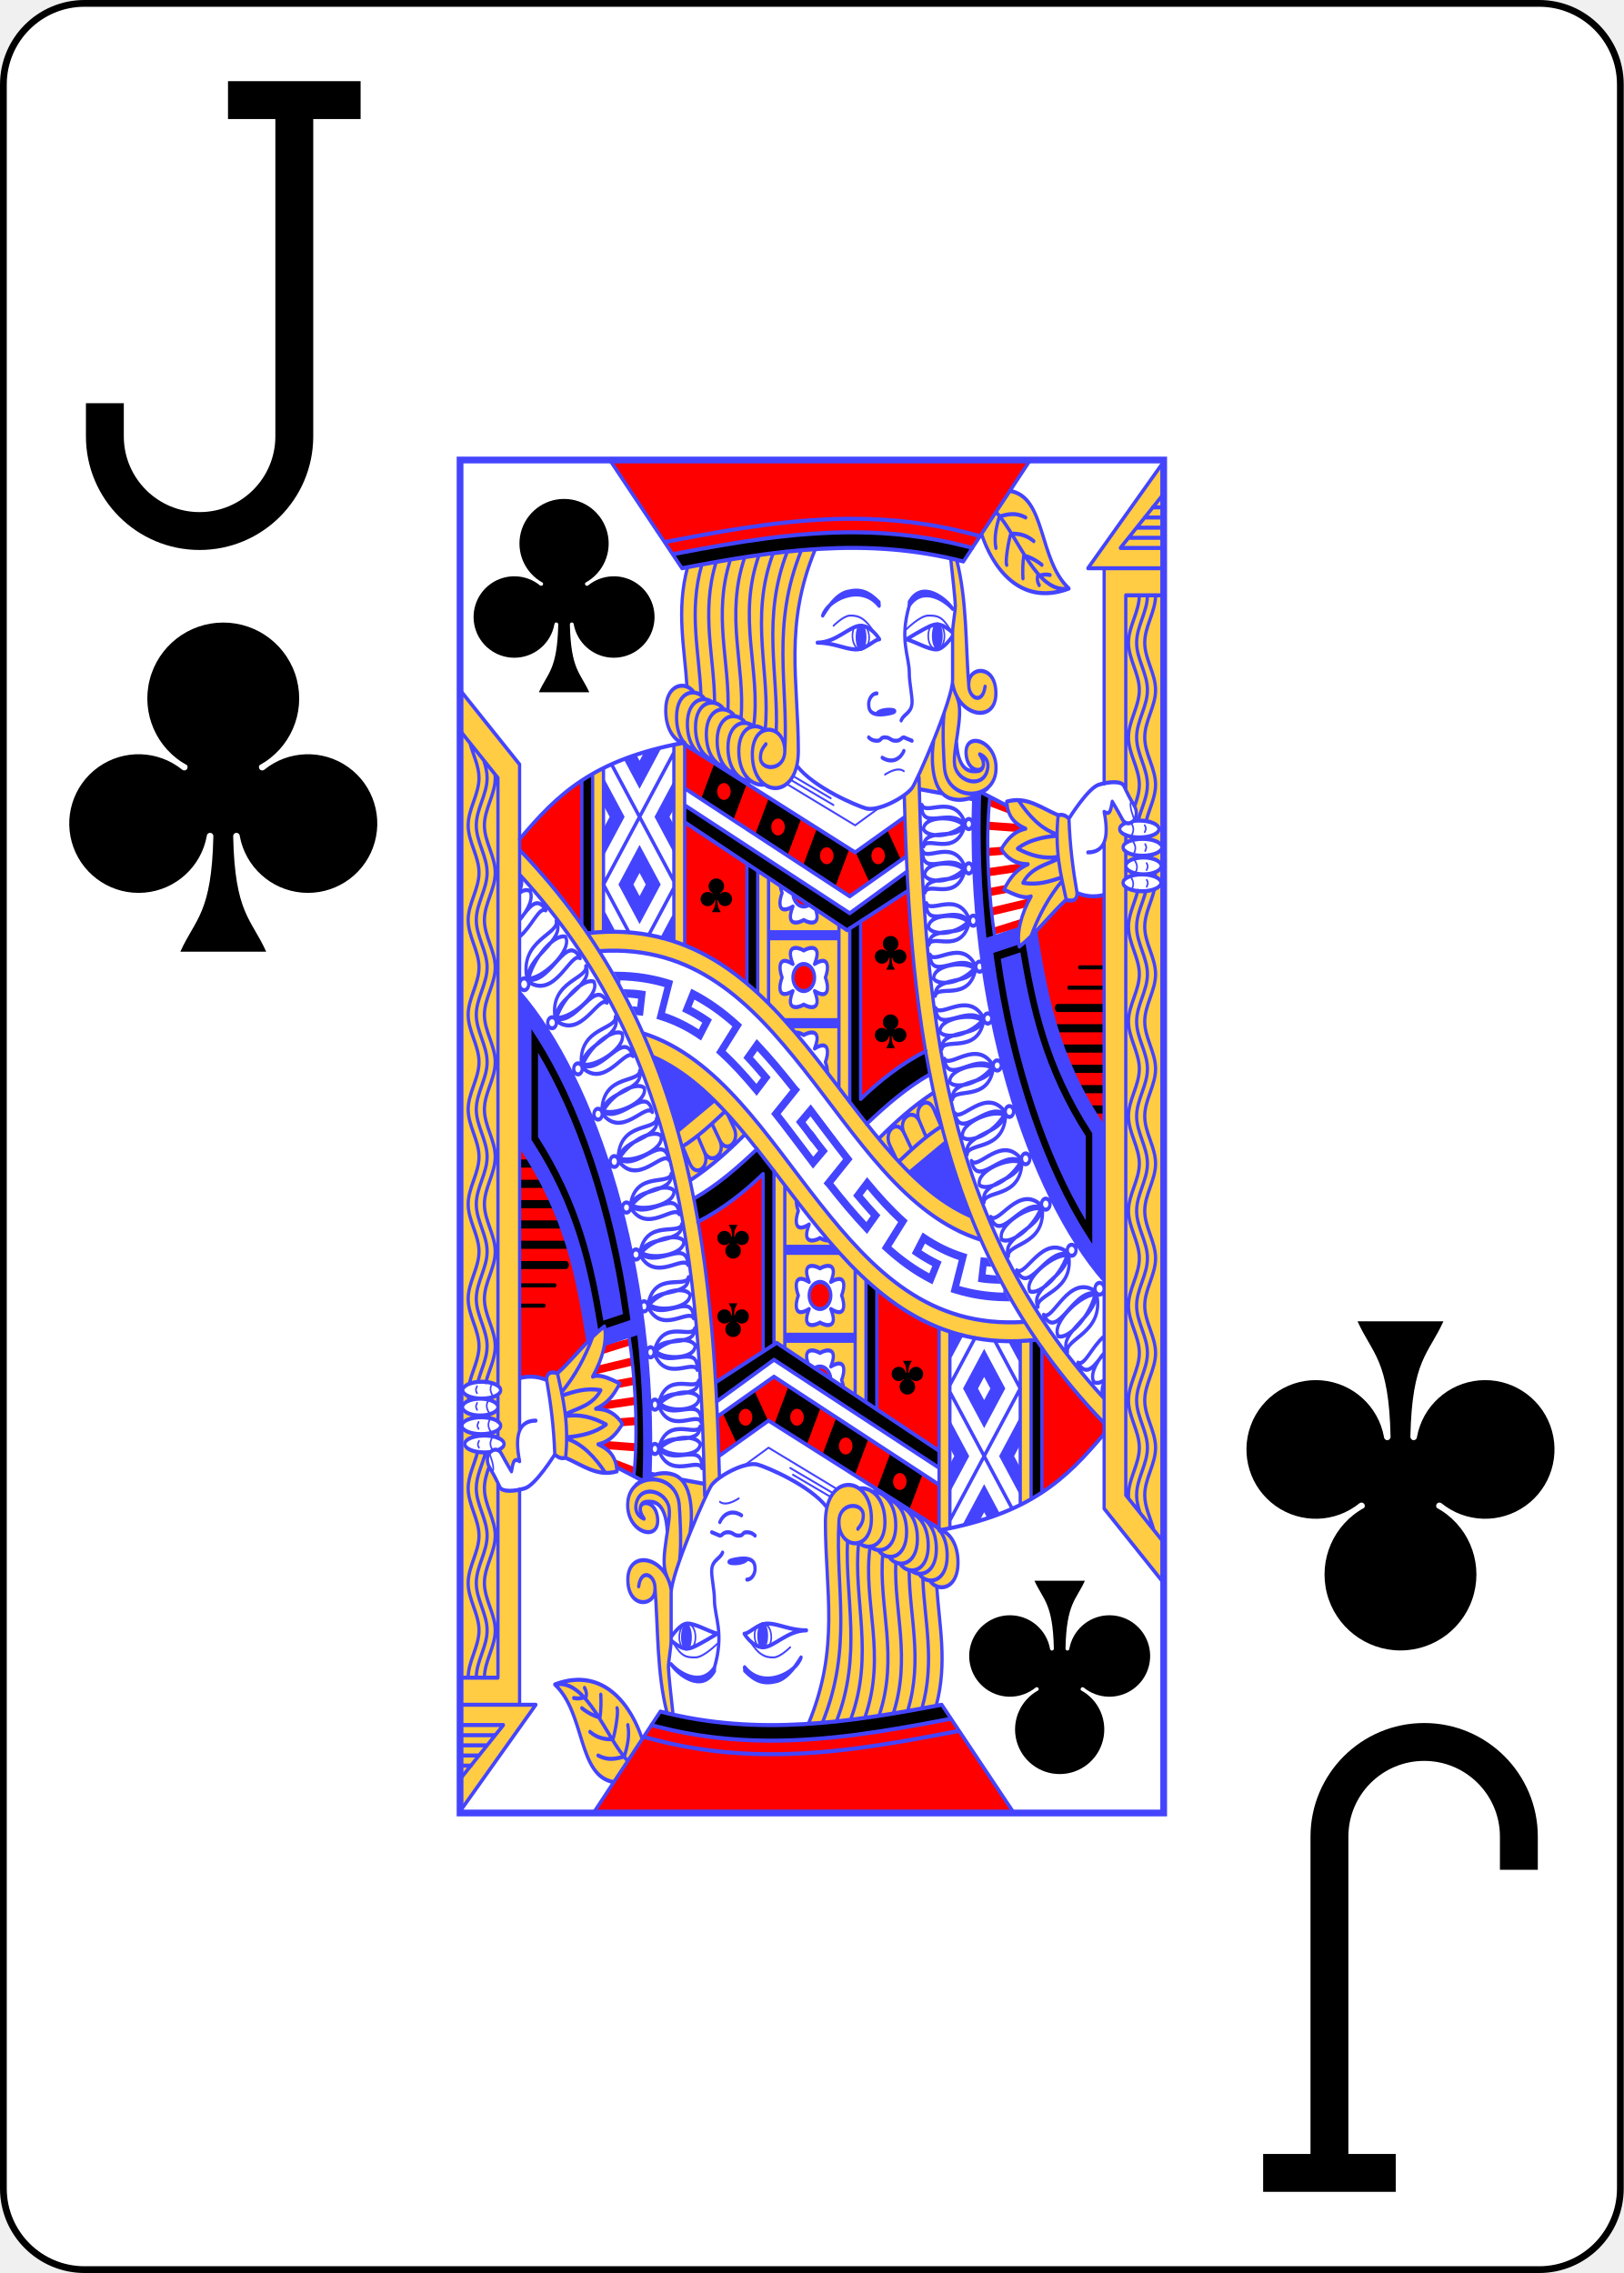
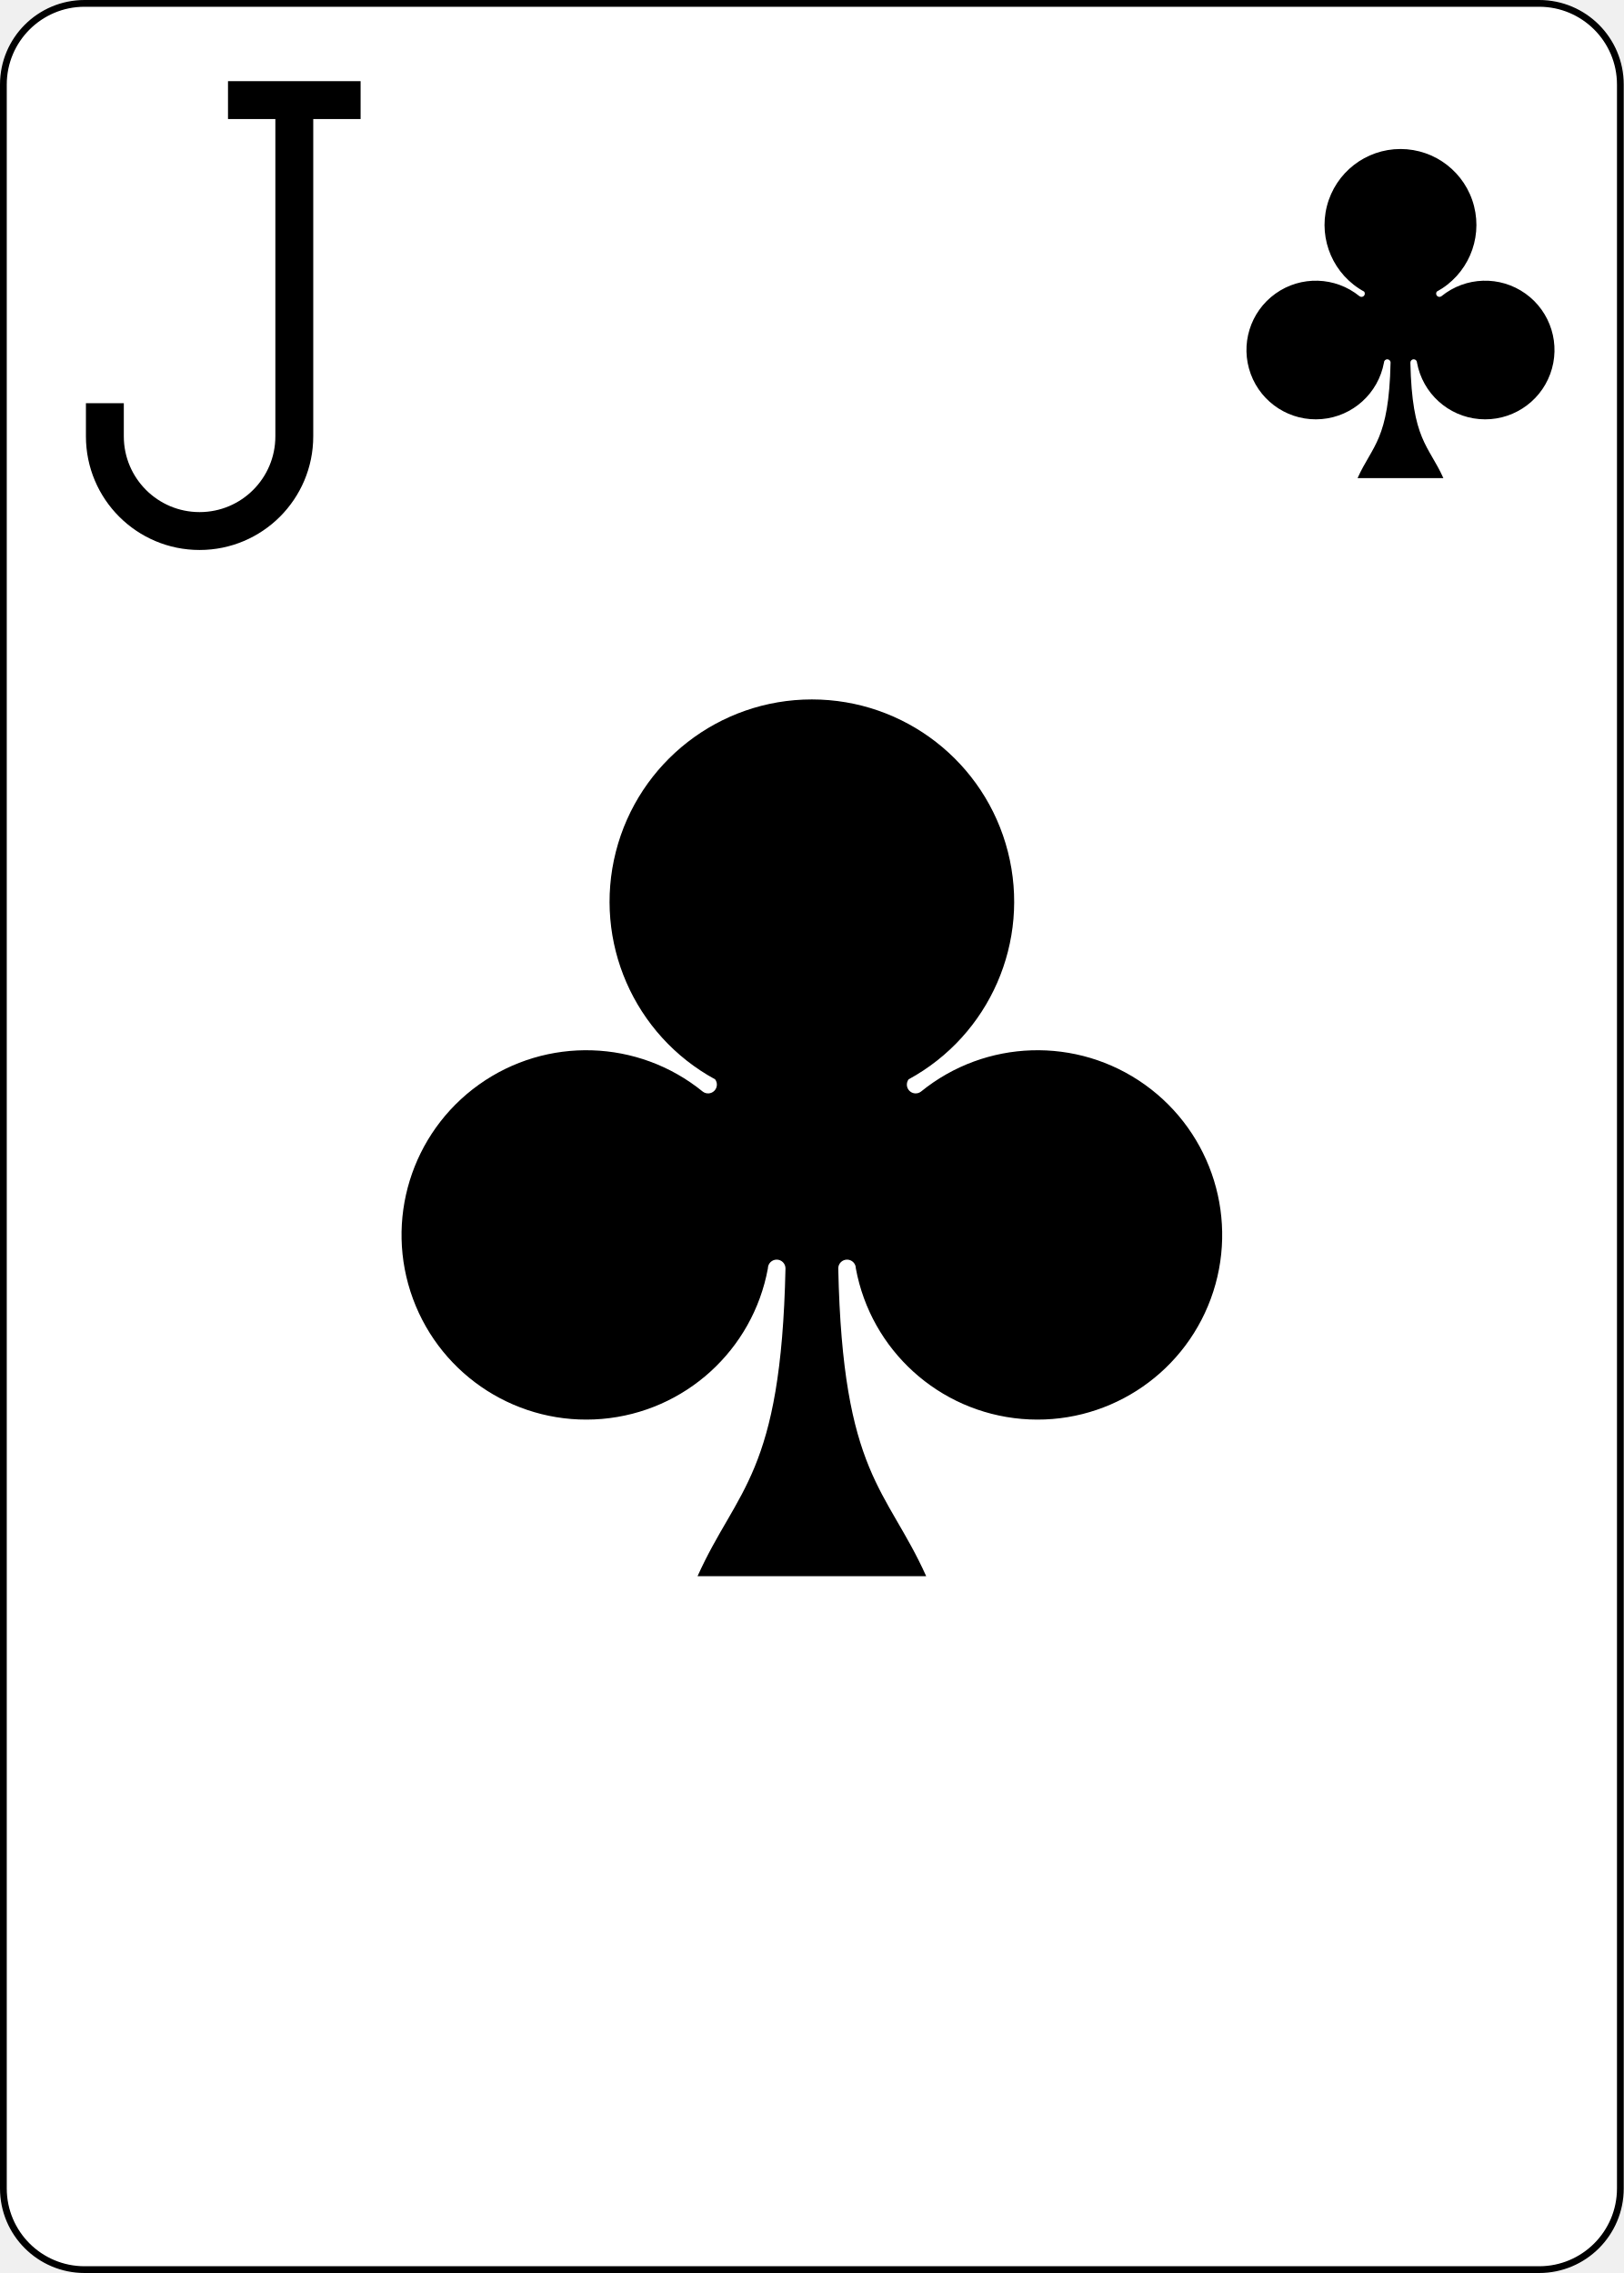
<svg xmlns="http://www.w3.org/2000/svg" xmlns:xlink="http://www.w3.org/1999/xlink" class="card" face="JC" height="3.5in" preserveAspectRatio="none" viewBox="-120 -168 240 336" width="2.5in">
  <defs>
    <symbol id="VCJ" viewBox="-500 -500 1000 1000" preserveAspectRatio="xMinYMid">
      <path d="M50 -460L250 -460M150 -460L150 250A100 100 0 0 1 -250 250L-250 220" stroke="black" stroke-width="80" stroke-linecap="square" stroke-miterlimit="1.5" fill="none" />
    </symbol>
    <symbol id="SCJ" viewBox="-600 -600 1200 1200" preserveAspectRatio="xMinYMid">
      <path d="M30 150C35 385 85 400 130 500L-130 500C-85 400 -35 385 -30 150A10 10 0 0 0 -50 150A210 210 0 1 1 -124 -51A10 10 0 0 0 -110 -65A230 230 0 1 1 110 -65A10 10 0 0 0 124 -51A210 210 0 1 1 50 150A10 10 0 0 0 30 150Z" fill="black" />
    </symbol>
-     <symbol id="CJ6" preserveAspectRatio="none" viewBox="0 0 1300 2000">
-       <g transform="scale(-1,1)translate(-1300,0)">
-         <path stroke="#44F" stroke-linecap="round" stroke-linejoin="round" stroke-width="3" fill="none" d="M524.942,513.716 570,540 696.329,478.873M61.132,535.04C54.179,543.563 55,548.227 59.572,555.454M57.437,562.749c-6.953,8.523 -6.132,13.187 -1.559,20.414M54.358,590.664c-6.953,8.523 -6.132,13.187 -1.559,20.414M61.337,615.5c-6.953,8.523 -6.132,13.187 -1.559,20.414M35,540c-3.989,5.328 -1.136,7.235 0,10M34.179,567.915c-3.989,5.328 -1.136,7.235 0,10M31.511,596.034c-3.989,5.328 -1.136,7.235 0,10M31.305,620.665c-3.989,5.328 -1.136,7.235 0,10M60,505c5,5 -5,25 -5,25M395,250c15,-20 25,-20 40,-20 15,0 40,20 40,20M535,255c15,-20 27.855,-25.694 45,-25 12.009,0.486 30,15 30,15M430.149,245.272C433.131,248.928 435,254.173 435,260c0,11.046 -6.716,20 -15,20 -8.284,0 -15,-8.954 -15,-20 0,-6.19 2.109,-11.724 5.422,-15.392M573.022,250.068C574.281,252.994 575,256.385 575,260c0,11.046 -6.716,20 -15,20 -8.284,0 -15.871,-6.052 -15.871,-17.097 0,-6.372 2.235,-12.048 5.717,-15.711M610,510l78.911,-37.135M615,500l69.819,-32.856M480,460c10.058,-6.049 25,0 35,5" />
-         <use xlink:href="#SCJ" height="75" width="75" transform="translate(504,728)scale(1,0.8)rotate(0)translate(-37,-37)" />
-         <use xlink:href="#SCJ" height="75" width="75" transform="translate(504,844)scale(1,0.8)rotate(0)translate(-37,-37)" />
-         <use xlink:href="#SCJ" height="75" width="75" transform="translate(826,643)scale(1,0.8)rotate(0)translate(-37,-37)" />
-       </g>
-     </symbol>
-     <symbol id="CJ5" preserveAspectRatio="none" viewBox="0 0 1300 2000">
-       <g transform="scale(-1,1)translate(-1300,0)">
-         <path stroke="#44F" stroke-linecap="round" stroke-linejoin="round" stroke-width="6" fill="none" d="M921.558,121.325l-25.06,-3.831C790.986,101.362 682.195,86.319 569.248,86.885 501.48,87.224 432.215,93.183 361.268,107.896l-22.184,4.6M425,415c5,25 5,75 -30,85 -35,10 -70,-15 -70,-15M110,478.448V160M7.4505806e-8,1660 110,1550V565.476M109.952,1423.791C424.079,1162.69 468.218,839.167 479.238,495.464M355.727,1118.101C598.778,1034.369 691.652,666.23 1063.973,699.43M337.798,1152.659C477.381,1117.627 566.804,1000.211 664.916,900.932 763.64,801.032 867.291,716.741 1042.07,725.935M452.012,469.223C442.44,813.792 407.376,1129.21 110,1387.2M1075,473.933v213.595M1055,464.08V698.413M1035,455.46V697.397M905,420.772V711.33M885,417.693V717.28M888.351,418.243C1053.687,443.043 1120.384,493.996 1190.053,560.563M411.109,985.253c28.188,14.13 52.952,32.587 77.586,51.208M425.075,935.134c39.019,20.444 70.871,43.709 100.957,67.668M431.664,907.977c43.893,20.069 81.163,46.299 117.275,73.608M439.2,873.673c45.425,18.698 84.554,43.2 120.342,70.782M475.757,586.08 580,645 885.052,485.211M473.693,607.988 580,670 885.077,510.198M472.061,636.489 585,695 884.973,535.337M560,682.157V944.565M580,692.027V949.354M600,686.947V927.439M730,617.816V803.492M750,607.245v180.717M770,596.88v176.713M478.285,527.592 570,580 889.196,418.274M685,765a20,20 0 0 0 -20,-20 20,20 0 0 0 -20,20 20,20 0 0 0 20,20 20,20 0 0 0 20,-20v0M645,745c-15,-30 10,-25 20,-20 10,-5 35,-10 20,20 30,-15 25,10 20,20 5,10 10.599,34.355 -20,20 15,30 -10,25 -20,20 -10,5 -35,10 -20,-20 -30,15 -25,-10 -20,-20 -5,-10 -10,-35 20,-20v0M621.222,904.551C621.281,899.512 623.141,893.719 625,890c-5,-10 -10,-35 20,-20 -15,-30 10,-25 20,-20 3.933,-1.966 10.186,-3.933 15.413,-3.77M654.932,657.285C657.889,659.011 661.329,660 665,660c10.345,0 18.856,-7.855 19.894,-17.926M708.47,629.032C707.858,633.057 706.429,637.142 705,640c5,10 10.599,34.355 -20,20 15,30 -10,25 -20,20 -9.483,4.741 -32.455,9.483 -22.013,-15.623M402.493,1008.329l67.145,44.763M905.363,433.044l129.765,194.647M1035.361,626.959l-47.642,71.463M905.819,633.729l45.682,68.523M1019.995,450.008C981.781,507.328 942.838,565.743 905.982,621.026M905.55,674.789l21.318,31.977M1016.166,697.213 1035,668.963M438.925,1000.675l12.606,-23.725c12.105,-20.216 39.571,-3.424 28.547,17.131l-14.461,24.478M480.078,994.081c12.105,-20.216 37.365,-2.357 26.341,18.198l-12.107,20.494M411.109,985.253l14.081,-26.502c12.105,-20.216 37.365,-2.356 26.341,18.198M70,487.069V200H1.1920929e-6M70,566.092V554.187M70,618.432V578.407M-1.4901161e-7,1600 70,1530V631.363M2.9802322e-7,160H140L0,2.5M0,130H80L-1.1920929e-6,50M315,895a7.5,7.5 0 0 1 -7.5,7.5 7.5,7.5 0 0 1 -7.5,-7.5 7.5,7.5 0 0 1 7.5,-7.5 7.5,7.5 0 0 1 7.5,7.5v0M315,895c30,-40 80,5 90,-10M315,900c9.92,49.006 72.409,27.159 75,45M317.967,896.204C350.854,878.304 400,925 405,885M390,945C395,915 323.67,924.636 317.582,898.758 342.271,923.29 385,930 395,920M395,920c4.031,-20.98 -63.401,-33.217 -80,-20M332.448,825.126a7.46,7.5 0 0 1 -7.022,7.916 7.46,7.5 0 0 1 -7.874,-7.059 7.46,7.5 0 0 1 7.022,-7.916 7.46,7.5 0 0 1 7.874,7.059v0M332.448,825.126C359.967,783.477 412.179,825.547 421.257,810M332.732,830.118c12.637,48.359 73.452,22.978 77.039,40.641M335.463,826.158C367.105,806.409 418.565,850.22 421.257,810M409.771,870.759c3.26,-30.237 -67.029,-16.541 -74.545,-42.029 25.912,23.081 68.727,27.339 78.089,16.784M413.316,845.514c2.811,-21.176 -64.85,-29.54 -80.583,-15.396M347.101,748.305a7.124,7.5 0 0 1 -6.53,8.077 7.124,7.5 0 0 1 -7.673,-6.874 7.124,7.5 0 0 1 6.53,-8.077 7.124,7.5 0 0 1 7.673,6.874v0M347.101,748.305c25.358,-42.277 76.13,-1.433 84.456,-17.186M347.482,753.289c13.127,48.052 70.631,21.264 74.443,38.839M350.003,749.266c29.776,-20.479 79.868,22.124 81.555,-18.148M421.926,792.128c2.449,-30.304 -64.357,-14.978 -72.093,-40.284 25.246,22.473 66.216,25.734 74.922,14.964M424.755,766.808c2.218,-21.236 -62.563,-28.025 -77.273,-13.519M358.61,679.76a6.852,7.5 0 0 1 -5.624,8.638 6.852,7.5 0 0 1 -7.892,-6.155 6.852,7.5 0 0 1 5.624,-8.638 6.852,7.5 0 0 1 7.892,6.155v0M358.61,679.76C379.592,635.345 431.45,671.448 438.192,655M359.366,684.691c16.35,46.688 69.351,14.799 74.384,31.965M361.466,680.455C388.391,657.359 439.736,695.276 438.192,655M433.751,716.655c-0.032,-30.414 -62.847,-9.104 -72.245,-33.617 25.956,20.107 65.471,19.651 72.969,8.134M434.475,691.172c0.459,-21.358 -62.151,-22.264 -75.108,-6.482M366.668,602.411a6.762,7.5 0 0 1 -5.549,8.638 6.762,7.5 0 0 1 -7.788,-6.155 6.762,7.5 0 0 1 5.549,-8.638 6.762,7.5 0 0 1 7.788,6.155v0M366.668,602.411c20.705,-44.414 71.877,-8.311 78.53,-24.76M367.415,607.342c16.134,46.688 68.434,14.799 73.4,31.965M369.486,603.107c26.57,-23.096 77.235,14.821 75.712,-25.455M440.815,639.307c-0.031,-30.414 -62.016,-9.104 -71.29,-33.617 25.613,20.107 64.605,19.651 72.004,8.134M441.53,613.824c0.453,-21.358 -61.329,-22.264 -74.115,-6.482M366.798,536.693a6.924,7.5 0 0 1 -5.482,8.789 6.924,7.5 0 0 1 -8.114,-5.938 6.924,7.5 0 0 1 5.482,-8.789 6.924,7.5 0 0 1 8.114,5.938v0M366.798,536.693c20.172,-44.973 73.387,-10.296 79.819,-26.923M367.675,541.602c17.59,46.227 70.395,12.902 75.874,29.925M369.698,537.311c26.667,-23.823 79.405,12.68 76.918,-27.541M443.549,571.527c-0.732,-30.403 -63.693,-7.386 -73.751,-31.635 26.682,19.392 66.587,17.859 73.896,6.14M443.694,546.033c-0.028,-21.364 -63.293,-20.561 -76.019,-4.43M292.672,964.013a7.73,8.033 0 0 1 -8.614,6.994 7.73,8.033 0 0 1 -6.73,-8.952 7.73,8.033 0 0 1 8.614,-6.994 7.73,8.033 0 0 1 6.73,8.952v0M292.672,964.013c35.714,-38.606 81.208,15.762 93.322,1.121M292.044,969.328c3.99,53.393 70.658,38.328 71.067,57.632M295.556,965.68c35.891,-14.734 80.297,41.325 90.438,-0.546M363.111,1026.96c8.884,-31.239 -65.294,-30.31 -68.269,-58.615 22.173,29.303 65.039,42.016 76.525,32.691M371.367,1001.036c6.76,-21.777 -60.682,-43.591 -79.323,-31.708M262.606,1034.063a7.673,8.013 0 0 1 -8.611,6.894 7.673,8.013 0 0 1 -6.601,-8.994 7.673,8.013 0 0 1 8.611,-6.894 7.673,8.013 0 0 1 6.601,8.994v0M262.606,1034.063c35.786,-38.169 80.465,16.492 92.617,2.003M261.936,1039.359c3.494,53.295 69.797,38.901 70.034,58.16M265.454,1035.753c35.752,-14.356 79.338,41.981 89.769,0.313M331.971,1097.518c9.091,-31.076 -64.543,-30.852 -67.249,-59.113 21.752,29.439 64.188,42.526 75.67,33.333M340.392,1071.738c6.9,-21.658 -59.849,-44.056 -78.455,-32.38M225.491,1102.246a7.898,8.152 0 0 1 -9.769,5.591 7.898,8.152 0 0 1 -5.417,-10.083 7.898,8.152 0 0 1 9.769,-5.591 7.898,8.152 0 0 1 5.417,10.082v0M225.491,1102.246c41.975,-32.813 79.539,29.179 94.014,16.5M224.041,1107.47c-4.174,54.177 65.425,50.06 62.873,69.478M228.146,1104.392c38.486,-8.856 74.694,54.653 91.36,14.353M286.914,1176.948c13.765,-29.85 -61.243,-41.14 -59.898,-70.002 17.877,33.026 59.188,52.832 72.213,45.377M299.228,1152.323c10.167,-20.715 -54.549,-53.693 -75.187,-44.852M177.494,1171.167a8.084,8.122 0 0 1 -10.525,4.484 8.084,8.122 0 0 1 -4.463,-10.574 8.084,8.122 0 0 1 10.525,-4.484 8.084,8.122 0 0 1 4.463,10.574v0M177.494,1171.167c46.141,-27.976 77.917,37.499 93.971,26.5M175.474,1176.186c-9.891,53.225 61.377,56.663 56.757,75.625M179.973,1173.58c40.094,-4.617 70.332,62.213 91.492,24.087M232.231,1251.811c17.119,-28.087 -58.05,-47.373 -53.675,-75.823 14.756,34.651 54.74,58.735 68.774,52.755M247.329,1228.744c12.506,-19.426 -49.929,-59.087 -71.856,-52.557M126.003,1228.766a8.414,8.715 0 0 1 -11.224,4.094 8.414,8.715 0 0 1 -3.952,-11.625 8.414,8.715 0 0 1 11.224,-4.093 8.414,8.715 0 0 1 3.952,11.625v0M126.003,1228.766c49.745,-26.853 78.519,45.407 95.909,34.709M123.579,1234.005c-13.721,56.334 60.095,64.816 54.068,84.812M128.422,1231.516c41.952,-2.244 69.039,71.364 93.49,31.959M177.647,1318.817c19.603,-28.926 -57.24,-54.644 -50.853,-84.816 13.087,38.103 53.066,66.588 68.032,61.13M194.826,1295.13c14.25,-19.961 -48.045,-66.641 -71.247,-61.125M110.323,1212.531C248.864,1085.094 364.673,805.728 350.93,497.689M128.501,1363.393C136.699,1353.801 126.187,1335.136 110,1320M110,1360c7.738,5.039 13.609,4.707 18.501,3.393M110,1385c5.306,-6.524 4.355,-12.857 1.003,-19.872M110,1320c17.689,18.562 31.778,36.964 48.471,14.665M110.704,1295.793c22.171,15.196 35.716,44.344 47.538,38.425M110.313,986.836C198.985,880.847 217.434,789.003 236.453,697.044M15,200c0,24.267 20,45.733 20,70 0,24.267 -20,45.733 -20,70M17.257,634.906C22.489,653.366 35,670.807 35,690c0,24.267 -20,45.733 -20,70M16.199,609.324c-0.448,2.082 -0.786,4.178 -0.988,6.295M15,340c0,24.267 20,45.733 20,70 0,24.267 -20,45.733 -20,70 0,18.667 11.834,35.676 17.296,53.577M15,760c0,24.267 20,45.733 20,70 0,24.267 -20,45.733 -20,70 0,24.267 20,45.733 20,70 0,24.267 -20,45.733 -20,70 0,24.267 20,45.733 20,70 0,24.267 -20,45.733 -20,70 0,24.267 20,45.733 20,70 0,24.267 -20,45.733 -20,70 0,24.267 20,45.733 20,70 0,24.267 -20,45.733 -20,70 0,24.267 20,45.733 20,70 0,17.992 -10.994,34.445 -16.68,51.641M30,200c0,24.267 20,45.733 20,70 0,24.267 -20,45.733 -20,70M33.147,637.832C38.78,655.219 50,671.824 50,690c0,24.267 -20,45.733 -20,70M30,340c0,24.267 20,45.733 20,70 0,24.267 -20,45.733 -20,70 0,18.209 11.261,34.842 16.883,52.264M30,760c0,24.267 20,45.733 20,70 0,24.267 -20,45.733 -20,70 0,24.267 20,45.733 20,70 0,24.267 -20,45.733 -20,70 0,24.267 20,45.733 20,70 0,24.267 -20,45.733 -20,70 0,24.267 20,45.733 20,70 0,24.267 -20,45.733 -20,70 0,24.267 20,45.733 20,70 0,24.267 -20,45.733 -20,70 0,24.267 20,45.733 20,70 0,8.743 -2.596,17.123 -5.918,25.401M45,200c0,24.267 20,45.733 20,70 0,24.267 -20,45.733 -20,70M47.774,636.652C53.267,654.469 65,671.413 65,690c0,24.267 -20,45.733 -20,70M45,340c0,24.267 20,45.733 20,70 0,24.267 -20,45.733 -20,70 0,11.029 4.131,21.479 8.638,31.876M45,760c0,24.267 20,45.733 20,70 0,24.267 -20,45.733 -20,70 0,24.267 20,45.733 20,70 0,24.267 -20,45.733 -20,70 0,24.267 20,45.733 20,70 0,24.267 -20,45.733 -20,70 0,24.267 20,45.733 20,70 0,24.267 -20,45.733 -20,70 0,24.267 20,45.733 20,70 0,24.267 -20,45.733 -20,70 0,24.267 20,45.733 20,70 0,1.502 -0.077,2.993 -0.22,4.475M9.747479e-5,115H64.039M3.2732335e-4,100H48.851M-3.7619512e-4,85 35.304,85M3.2874958e-5,70H20.525M140,580c-29.951,-0.016 -40.027,-19.94 -30,-60 -12.409,6.549 -12.465,-6.157 -15,-15 0,0 -8.695,11.232 -18.695,26.232C66.305,546.232 40,530 55,510c15,-20 16.464,-26.464 20,-30 5,-5 25,-5 45,0 20,5 55,50 55,50 -1.704,40.187 -7.501,76.003 -15,110 -16.58,5.561 -33.036,6.416 -49.377,2.902M71.373,536.894c6.157,2.24 9.933,5.263 9.933,8.591 0,6.904 -16.254,12.5 -36.305,12.5 -20.051,0 -36.305,-5.596 -36.305,-12.5 0,-6.904 16.254,-12.5 36.305,-12.5 3.53,0 6.943,0.173 10.17,0.497M75,572.5A35.858,12.5 0 0 1 39.142,585 35.858,12.5 0 0 1 3.284,572.5 35.858,12.5 0 0 1 39.142,560 35.858,12.5 0 0 1 75,572.5v0M70,600A32.742,12.5 0 0 1 37.258,612.5 32.742,12.5 0 0 1 4.516,600 32.742,12.5 0 0 1 37.258,587.5 32.742,12.5 0 0 1 70,600v0M75,625A35,12.5 0 0 1 40,637.5 35,12.5 0 0 1 5,625 35,12.5 0 0 1 40,612.5 35,12.5 0 0 1 75,625v0M175,530c9.012,-6.7 14.397,-5.617 20,-5 6.602,53.925 -5.186,88.42 -15,125 -13.357,3.344 -19.993,-0.02 -20,-10M195,525c30,-10 58.099,-28.711 95,-20 -0.465,7.087 -2.195,12.971 -4.912,17.916C278.989,534.014 267.914,540.382 255,545c21.582,3.661 34.214,15.941 45,30 -10.033,13.449 -26.229,22.431 -49.384,22.463C271.315,604.685 284.062,617.311 295,635c-18.492,7.153 -37.007,14.354 -50,10 19.289,27.697 26.761,54.112 21.773,74.31C237.075,701.195 205.063,667.576 180,650M268.591,502.865c-19.968,23.703 -42.549,42.82 -71.627,50.534l0.314,2.014c27.151,1.82 53.022,6.851 72.722,18.898 -24.548,10.717 -49.297,15.727 -74.99,12.402l-0.156,2.753C218.159,598.765 244.968,602.452 260,625c-27.967,3.853 -49.066,-2.197 -70.957,-7.729l-1.28,4.911c23.946,23.099 43.122,50.723 57.776,82.638M409.668,492.691c15.885,-2.427 31.2,-4.718 41.922,-6.162M340.523,503.13c2.789,-0.3 10.017,-1.362 19.685,-2.832M288.81,511.329l47.735,-19.89 3.637,2.778C343.136,565.525 339.937,637.433 330,710l-62.98,-16.795M321.054,497.738c0.589,4.567 1.12,9.137 1.594,13.711 6.125,64.647 0.077,137.84 -10.709,193.962M643.803,132.176C701.96,244.697 675,327.057 675,430c0,75 85,70 85,5 0,-50 -60,-45.311 -60,-5 0,30 45,30 45,10 0,-10 -5,-15 -10,-20M669.34,133.266C726.4,245.602 693.068,334.167 700,430M695.19,135.073c48.26,98.566 16.053,183.258 20.658,266.387M721.351,137.594c45.155,96.517 4.146,179.666 15.029,261.376M747.735,140.737c41.294,93.23 -4.038,170.597 9.712,252.602M773.953,143.54c37.352,87.708 -1.183,161.463 6.958,238.512M800.409,147.046c33.11,81.81 1.072,151.58 4.616,223.483M827.096,151.351c28.605,75.469 2.72,140.801 2.651,207.295M853.334,154.703c24.951,69.449 4.407,130.388 1.698,191.728M879.702,158.639c21.365,63.523 5.329,120.003 1.027,176.354M737.198,479.634C760.06,482.813 785,465.209 785,430c0,-35.779 -30.724,-43.554 -48.2,-30.312M761.394,474.984C783.006,475.603 805,458.064 805,425c0,-35.174 -29.693,-43.284 -47.303,-30.966M789.49,464.367C808.171,460.965 825,443.922 825,415c0,-38.859 -36.24,-44.685 -52.39,-26.43M809.418,454.38C828.128,451.009 845,433.959 845,405c0,-39.224 -36.924,-44.792 -52.84,-25.909M829.835,444.303C848.378,440.754 865,423.744 865,395c0,-39 -36.504,-44.727 -52.566,-26.23M846.344,438.983C864.27,434.82 880,417.962 880,390c0,-34.529 -28.614,-42.977 -46.321,-31.623M867.705,428.641C885.059,423.957 900,407.252 900,380c0,-39.087 -36.667,-44.753 -52.673,-26.106M887.601,418.669C904.999,414.024 920,397.306 920,370c0,-38.91 -36.337,-44.701 -52.455,-26.357M393.488,145.734C390.692,165.756 385,207.455 385,215c0,10 5,30 5,40v70c0,30 67.094,152.094 75,160 15,15 63.177,34.874 85,30 15.768,-3.522 96.225,-30.183 127.661,-63.115M382.576,147.228C363.268,207.665 366.103,272.149 360,335c-1.733,17.844 -25.582,26.283 -30,0M390,330c-10,50 -80,60 -80,15 0,-43.271 50,-40 50,-15M381.642,351.232c-15,25 12.013,83.236 3.358,103.768 -9.923,23.54 -55,30 -60,0 -2.599,-15.596 15,-20 15,-20M382.947,415C380.073,463.281 354.797,460.347 345,460 330.009,459.469 330,445 340,435M405.624,373.525c4.031,25.81 0.439,70.852 -0.624,81.475 -5,50 -90,50 -95,5 -5,-45 58.774,-61.204 55,-25 -3.544,33.995 -49.455,27.568 -25,0M480,430c5,10 20,20 40,10M465,415l15,-5c5,0 5,5 15,5 10,0 10,-5 20,-5 10,0 5,5 15,5 10,0 15,-5 15,-5M390,220c11.318,-14.134 56.376,-43.415 80,-10 -1.399,-1.496 1.277,6.539 0,5 -25.008,-30.136 -66.371,-7.783 -80,5v0M630,230c-5.438,-6.79 -22.697,-30.539 -45,-35 -25,-5 -40,0 -59.073,15.401 1.399,-1.496 -1.412,6.416 0,5C560.27,180.947 621.088,207.036 630,230v0M470,215c18.673,51.658 0,74.505 0,100 0,15 -6.095,35.06 -5,45 1.595,14.471 15,15 20,25M530,375c-10,-10 -55,-5 -20,0 35,5 35,-7.929 35,-15 0,-5 -5,-15 -15,-15M525,265c0,0 15,-20 35,-20 20,0 45,25 80,25 -30,0 -50.011,9.323 -70,10 -20.501,0.695 -35,-15 -45,-15M390,255c15,-10 25,-15 40,-10 15,5 45,20 45,20M475,265c-20,5 -40,15 -55,15 -14.142,0 -30,-20 -30,-20M246.471,5.6251884e-5 370,150c180.66,-37.466 351.908,-15.7 520,10L1023.334,-3.2305717e-4M906.793,139.3l-13.317,-2.036C788.176,121.164 680.547,106.362 569.412,106.902c-66.681,0.324 -134.623,6.172 -204.082,20.576l-12.231,2.537M284.046,45.688C216.752,54.57 232.09,147.182 175,190c93.311,27.993 143.088,-35.437 161.516,-80.608M175,190c59.989,9.229 94.425,-79.494 134.753,-112.881M310,130c3.622,-15.522 -0.587,-31.178 -6.695,-46.867M255,85c18.364,-7.903 33.498,-4.91 48.503,-1.481M240,120c13.663,-9.296 27.374,-11.325 41.122,-10.975M290,155c3.267,-4.481 -3.393,-36.023 -7.714,-46.574M225,155c11.905,-7.533 22.973,-11.691 33.555,-13.886M260,175c0.69,-8.732 0.615,-23.442 -1.616,-34.617M210,170c7.27,-1.286 13.646,-0.613 19.568,1.056M230,185c4.485,-6.253 3.934,-11.496 1.8,-16.426" />
-       </g>
-     </symbol>
-     <symbol id="CJ4" preserveAspectRatio="none" viewBox="0 0 1300 2000">
-       <g transform="scale(-1,1)translate(-1300,0)">
-         <path fill="black" d="M585,695 472.144,635.82c0.731,-9.553 1.333,-18.454 1.721,-27.602L580,670 885.039,509.676l-0.052,25.052zM439.549,873.41c-2.199,11.53 -4.911,23.275 -7.841,34.769 43.85,19.867 81.12,46.098 116.906,73.455 10.373,-10.761 21.013,-21.807 31.527,-32.624l-0.117,-256.779 -20.258,-10.249 0.006,262.529C523.754,916.873 484.625,892.371 439.549,873.41ZM750.265,787.769l-0.604,-180.377 20.091,-10.554 0.412,176.779c-6.544,4.531 -13.14,9.182 -19.899,14.152zM1075.185,473.913c-6.31,-3.433 -13.043,-6.744 -20.117,-9.89l-0.189,234.525c2.932,0.357 6.003,0.605 9.371,1.009 3.682,-3.877 7.134,-7.871 10.693,-11.942zM330,710c10.133,-73.998 13.259,-147.311 10,-220l-18.949,7.817c0.592,4.488 1.123,9.058 1.597,13.631 6.125,64.647 0.077,137.84 -10.633,193.869zM110.427,966h16.215l9.031,-12h-25.041zM110.222,936h38.588L155,924h-45.599zM110.304,876h72.578l4.926,-12h-78.084zM110.427,906h56.65l6.158,-12h-63.013zM110.304,846h85.714l4.516,-12h-90.23zM110.885,816H195c3.347,0.047 6.085,-2.653 6.085,-6 0,-3.347 -2.739,-6.047 -6.085,-6h-84.696zM110.014,783H175c4.057,0.057 4.057,-6.057 0,-6h-64.986zM110.014,753H155c4.057,0.057 4.057,-6.057 0,-6h-45.567zM255.631,712.936l-1.301,6.197C236.571,803.793 214.141,893.827 133.34,993.469L132,995.121v163.473l10.682,-13.32c76.408,-95.292 141.945,-241.845 171.152,-411.162l0.934,-5.404zm9.094,14.846L301,737.455C273.075,894.628 213.409,1031.523 144,1123.869V999.309c79.262,-98.449 103.144,-188.695 120.725,-271.527zM754.336,552.862l-25.055,-53.688 -59.849,30.324 25.747,55.172M712.5,530c6.904,0 12.5,5.596 12.5,12.5 0,6.904 -5.596,12.5 -12.5,12.5 -6.904,0 -12.5,-5.596 -12.5,-12.5 0,-6.904 5.596,-12.5 12.5,-12.5zM770.068,478.361l25.159,53.913 59.387,-31.313 -24.425,-52.34zM812.5,477.5c6.904,0 12.5,5.596 12.5,12.5 0,6.904 -5.596,12.5 -12.5,12.5 -6.904,0 -12.5,-5.596 -12.5,-12.5 0,-6.904 5.596,-12.5 12.5,-12.5zM580.725,574.767l26.03,55.778 59.723,-30.594 -26.014,-55.745zM622.5,572.5c6.904,0 12.5,5.596 12.5,12.5 0,6.904 -5.596,12.5 -12.5,12.5 -6.904,0 -12.5,-5.596 -12.5,-12.5 0,-6.904 5.596,-12.5 12.5,-12.5zM510.928,546.504l-25.942,45.228 58.425,32.917 25.905,-45.162zm26.793,31.301c3.974,5.645 2.619,13.443 -3.026,17.417 -5.645,3.974 -13.443,2.619 -17.417,-3.026 -3.974,-5.645 -2.619,-13.443 3.026,-17.417 5.645,-3.974 13.443,-2.619 17.417,3.026zM906.793,139.3l-13.317,-2.036C788.176,121.164 680.547,106.362 569.412,106.902c-66.681,0.324 -134.623,6.172 -204.082,20.576l-12.119,2.405L370,150c180.66,-37.466 351.908,-15.7 520,10L906.937,139.675 1040,-20" />
-       </g>
-     </symbol>
-     <symbol id="CJ3" preserveAspectRatio="none" viewBox="0 0 1300 2000">
-       <g transform="scale(-1,1)translate(-1300,0)">
-         <path fill="#44F" d="M599.754,695h130.337l-0.205,15H600.164ZM599.754,825h103.859l-15.189,15h-87.849zM905.094,474.104l-0.1,41.316 8.055,12.08 -8.111,12.168 -0.1,41.611 35.854,-53.779zM1034.615,469.539 995.975,527.5 1035,586.037 1034.863,544.369 1023.617,527.5 1034.752,510.799ZM927.453,424.717l40.881,61.32 29.141,-43.711 -23.674,-5.953 -5.467,8.201 -7.668,-11.506zM968.334,568.963 929.309,627.5 968.334,686.037 987.846,656.77 1007.357,627.5 987.846,598.23Zm0,41.463 0.375,0.562 11.006,16.512 -11.006,16.512 -0.375,0.562L956.951,627.5ZM904.986,711.417c6.917,-1.744 13.964,-3.413 21.508,-4.781l-21.22,-31.594zM1016.282,697.266 1035,668.943l0.136,28.572c-6.24,-0.106 -12.531,-0.21 -18.854,-0.249zM355.942,1117.82c17.996,-36.037 33.178,-72.46 46.355,-109.484l67.413,44.868c-34.97,27.774 -72.264,50.526 -113.768,64.617zM998.835,782.289c-12.064,0.257 -24.521,0.617 -35.749,2.09l-6.264,0.822 5.176,36.404 5.926,-0.549c2.12,-0.196 4.247,-0.385 6.382,-0.564l7.837,-13.064c-3.163,0.24 -6.295,0.505 -9.424,0.771l-1.711,-12.023c6.353,-0.703 12.818,-1.261 19.418,-1.62l25.792,-38.153 -6.244,0.031c-35.369,0.173 -67.446,4.464 -97.201,11.936l-6.443,1.617 15.004,47.361c-22.248,6.063 -42.873,14.283 -62.326,24.422l-6.484,-10.062c10.007,-5.255 20.196,-10.129 30.734,-14.184l6.453,-2.482 -16.92,-33.457 -5.346,2.197c-29.992,12.327 -57.417,28.353 -83.215,47.127L779,834.713l30.283,38.77c-19.261,14.385 -37.967,30.71 -56.785,48.676l-8.586,-9.092c9.248,-8.733 18.515,-17.2 27.775,-25.191l4.789,-4.133 -24.512,-27.721 -4.666,3.934c-23.766,20.027 -46.627,42.187 -69.652,65.48l-6.053,5.275 36.041,35.895c-19.627,19.928 -39.408,41.356 -60.193,63.215l-9.139,-8.662c5.407,-5.58 10.742,-11.155 15.857,-16.631l4.268,-4.566 -9.135,-8.533 -4.266,4.566c-6.536,6.996 -13.086,13.999 -20.012,20.99l-4.496,4.539 27.387,25.959 4.301,-4.496c24.08,-25.18 46.478,-49.853 68.615,-72.064l4.412,-4.428 -35.529,-35.387c20.304,-20.457 40.44,-39.891 61.051,-57.586l8.035,9.088c-9.373,8.221 -18.736,16.745 -28.057,25.664l-4.486,4.293 25.793,27.316 4.547,-4.398c21.802,-21.086 43.159,-39.847 65.184,-55.799l5.25,-3.803 -30.105,-38.541c21.998,-15.54 45.136,-28.915 70.021,-39.631l5.494,10.865c-10.953,4.536 -21.63,9.585 -31.916,15.238l-5.875,3.229 20.051,31.104 5.096,-2.771c21.955,-11.94 45.269,-21.298 70.961,-27.719l6.451,-1.611 -14.881,-46.979c25.176,-5.853 52.104,-9.35 81.473,-9.92l0.029,5.027M-10,1670 110,1550M340,490c3.259,72.689 0.133,146.002 -10,220l-63.003,-16.796c1.771,9.448 1.717,18.248 -0.224,26.106 -10.168,-6.202 -20.607,-14.221 -30.633,-22.529 -18.706,92.222 -37.156,184.066 -125.984,289.528l0.005,225.474C248.841,1085.098 364.64,805.808 350.936,497.821M428.258,260a10,20 0 0 1 -10,20 10,20 0 0 1 -10,-20 10,20 0 0 1 10,-20 10,20 0 0 1 10,20zM569.129,262.032a10,20 0 0 1 -10,20 10,20 0 0 1 -10,-20 10,20 0 0 1 10,-20 10,20 0 0 1 10,20z" />
-       </g>
-     </symbol>
-     <symbol id="CJ2" preserveAspectRatio="none" viewBox="0 0 1300 2000">
-       <g transform="scale(-1,1)translate(-1300,0)">
-         <path fill="red" d="M246.471 0L370 150C550.66 112.534 721.908 134.3 890 160L1023.334 0L246.471 0zM884.787 420.898L570 580L478.186 527.742C477.311 547.675 476.399 567.389 475.531 586.553L580 645L885.053 485.211L885 484.4L884.787 420.898zM1075.055 473.844L1075.32 687.189C1109.08 648.912 1146.956 612.04 1189.938 576.455L1190.027 559.941C1155.227 527.288 1121.143 497.912 1075.055 473.844zM320.646 499.514L289.023 509.168L284.645 523.051L322.646 511.449L320.646 499.514zM324.117 534.629L270.094 537.807L259.85 544.922L270.727 549.791L325.303 546.582L324.117 534.629zM884.986 535.115L770.229 596.584L769.914 773.785C804.764 750.445 842.746 730.781 885.102 717.271L884.986 535.115zM297.209 571.627C296.62 574.304 294.729 582.004 293.547 583.42L325.326 585.406L325.334 573.385L297.209 571.627zM293.547 583.42L292.908 583.381C293.076 583.756 293.296 583.72 293.547 583.42zM257.619 594.891C251.588 594.981 268.515 606.482 272.211 609.242L324.252 615.365L324.727 603.338L263.561 596.143C260.639 595.249 258.736 594.874 257.619 594.891zM290.627 627.969C303.058 631.627 278.648 639.283 284.449 639.176L321.365 644.721L322.834 632.807L290.627 627.969zM472.061 636.488C466.166 717.611 456.427 797.028 439.416 874.025C484.625 892.37 523.754 916.873 559.771 944.51L559.783 681.676L472.061 636.488zM160 640C143.42 645.561 126.963 646.415 110.311 642.5L110.156 986.6C198.984 880.847 217.435 789.003 236.426 697.018C216.343 680.41 196.64 661.669 180 650C166.643 653.344 160.007 649.98 160 640zM684.895 642.074L654.932 657.285C657.889 659.011 661.329 660 665 660C675.345 660 683.857 652.145 684.895 642.074zM247.631 647.906L254.496 661.428L318.041 673.523L318.938 661.48L247.631 647.906zM262.609 678.219L266.17 691.477L313.281 701.51L315.637 691.475L262.609 678.219zM665 745A20 20 0 0 0 645 765A20 20 0 0 0 665 785A20 20 0 0 0 685 765A20 20 0 0 0 665 745z" />
-       </g>
-     </symbol>
-     <symbol id="CJ1" preserveAspectRatio="none" viewBox="0 0 1300 2000">
-       <g transform="scale(-1,1)translate(-1300,0)">
-         <path fill="#FC4" d="M0,2.5V1660l110,-110 -0.018,-126.234c105.296,-87.528 180.255,-182.163 233.801,-282.25 -1.872,3.513 -3.775,7.049 -5.742,10.635 139.339,-34.523 228.763,-151.939 326.875,-251.219 98.724,-99.899 202.374,-184.191 377.621,-174.982 7.526,-8.934 14.813,-17.827 21.885,-26.592 -4.277,-0.38 -8.507,-0.689 -12.711,-0.965 1.155,0.06 2.313,0.123 3.467,0.182l-0.381,-234.674c-6.481,-3.039 -12.977,-5.812 -19.758,-8.469l0.096,242.092c0.691,0.036 1.383,0.073 2.074,0.109 -159.047,-6.045 -265.297,63.26 -356.08,148.363 22.003,-20.658 44.856,-40.363 69.137,-58.227l-0.137,-180.627c-13.882,7.38 -27.815,14.802 -41.711,22.193 -0.636,3.926 -2.025,7.877 -3.418,10.664 5,10 10.599,34.355 -20,20 15,30 -10,25 -20,20 -9.483,4.741 -32.455,9.483 -22.014,-15.623l29.811,-16.09C643.528,663.861 614.288,679.411 585,695l-5.035,-2.801 0.258,256.52c-29.078,30.451 -58.047,60.053 -88.42,86.33 11.695,-10.162 23.153,-20.849 34.416,-31.988 -30.273,-24.218 -62.124,-47.482 -101.275,-67.924 -6.813,24.55 -14.315,48.867 -22.598,73.062l67.293,44.893 0.184,0.16c-34.985,27.602 -72.212,50.297 -113.846,64.631 95.578,-192 116.201,-403.263 123.262,-622.42 -17.428,-7.747 -13.268,-13.828 -27.006,-26.035 0.041,-0.67 0.071,-1.285 0.117,-1.984C431.014,428.206 390,348.455 390,325v-70c0,-10 -5,-30 -5,-40 0,-10 10,-80 10,-80l-10,5C363.674,200.667 366.173,265.689 360.268,329.611 360,304.999 310,301.729 310,345c0,37.916 49.696,36.786 71.482,5.906 -8.809,15.273 -2.759,42.101 1.586,64.871C380.073,463.281 354.797,460.347 345,460 338.205,459.759 334.498,456.651 333.396,452.396 337.372,463.072 362.419,459.759 365,435c3.774,-36.204 -60,-20 -55,25 1.226,11.03 7.257,19.357 15.369,24.953 0,0 34.631,25.047 69.631,15.047 5.769,-1.648 10.586,-4.383 14.627,-7.611 15.899,-2.121 31.18,-4.404 41.859,-5.875C441.169,824.334 402.388,1133.537 110,1387.199l-0.021,15.73 -0.119,-838.238c-4.802,-9.885 -4.813,-24.568 -0.006,-44.078v-0.541C97.595,526.439 97.524,513.807 95,505c0,0 -8.695,11.232 -18.695,26.232 -1.838,2.756 -4.227,4.45 -6.809,5.268l1.877,0.395c6.157,2.24 9.932,5.263 9.932,8.59 0,6.904 -16.254,12.5 -36.305,12.5 -20.051,0 -36.305,-5.596 -36.305,-12.5 0,-6.904 16.254,-12.5 36.305,-12.5 3.53,0 6.943,0.173 10.17,0.496l1.066,0.225C50.314,529.013 47.518,519.976 55,510c15,-20 16.464,-26.464 20,-30 4.147,-4.147 18.62,-4.842 34.848,-2.109L109.803,160H140ZM284.047,45.688C216.752,54.569 232.09,147.182 175,190 268.311,217.993 318.087,154.564 336.516,109.393ZM640,125c63.111,116.225 35,199.881 35,305 0,39.694 23.81,56.979 46.227,54.82 43.937,-3.506 110.424,-43.307 166.375,-66.15C905,414.024 920,397.306 920,370 920,360 915,329.999 880.729,334.992 885.775,268.892 906.967,202.614 865,125Zm249.127,293.311 -4.094,2.037 0.08,296.918c6.692,-2.108 13.377,-4.054 20.031,-5.891l-0.412,-290.592c-5.307,-0.83 -10.441,-1.647 -15.605,-2.473zM340,435c-2.607,2.939 -4.409,5.635 -5.553,8.07C335.618,440.293 337.494,437.506 340,435Zm-69.898,67.754C242.496,502.999 219.375,516.875 195,525c-5.603,-0.617 -10.988,-1.7 -20,5 -1.704,40.187 -7.501,76.003 -15,110 0.007,9.98 6.643,13.344 20,10 25.063,17.576 57.075,51.196 86.773,69.311C271.761,699.112 264.289,672.697 245,645c12.993,4.354 31.508,-2.847 50,-10C284.062,617.311 271.314,604.685 250.615,597.463 273.77,597.431 289.967,588.449 300,575c-10.786,-14.059 -23.418,-26.339 -45,-30 18.668,-6.676 33.492,-17.007 35,-40 -6.919,-1.633 -13.528,-2.303 -19.898,-2.246zM39.143,560A35.858,12.5 0 0 1 75,572.5 35.858,12.5 0 0 1 39.143,585 35.858,12.5 0 0 1 3.283,572.5 35.858,12.5 0 0 1 39.143,560Zm-1.885,27.5A32.742,12.5 0 0 1 70,600 32.742,12.5 0 0 1 37.258,612.5 32.742,12.5 0 0 1 4.516,600 32.742,12.5 0 0 1 37.258,587.5ZM40,612.5A35,12.5 0 0 1 75,625 35,12.5 0 0 1 40,637.5 35,12.5 0 0 1 5,625 35,12.5 0 0 1 40,612.5ZM650.322,721.221C655.391,721.25 661.25,723.125 665,725c10,-5 35,-10 20,20 30,-15 25,10 20,20 5,10 10.599,34.355 -20,20 15,30 -10,25 -20,20 -10,5 -35,10 -20,-20 -30,15 -25,-10 -20,-20 -5,-10 -10,-35 20,-20 -9.375,-18.75 -3.125,-23.828 5.322,-23.779zm0,125C655.391,846.25 661.25,848.125 665,850c3.933,-1.966 10.187,-3.932 15.414,-3.77l-14.746,14.529c0.951,-0.927 1.915,-1.84 2.869,-2.764 -4.868,4.706 -9.696,9.448 -14.488,14.221 0.146,-0.145 0.29,-0.292 0.436,-0.438l-33.262,32.771C621.282,899.512 623.141,893.719 625,890c-5,-10 -10,-35 20,-20 -9.375,-18.75 -3.125,-23.828 5.322,-23.779z" />
-       </g>
-     </symbol>
-     <rect id="XCJ" width="104" height="200" x="-52" y="-100" />
  </defs>
  <rect width="239" height="335" x="-119.5" y="-167.5" rx="12" ry="12" fill="white" stroke="black" />
-   <use width="104" height="200" x="-52" y="-100" xlink:href="#CJ1" />
-   <use transform="rotate(180)" width="104" height="200" x="-52" y="-100" xlink:href="#CJ1" />
-   <use width="104" height="200" x="-52" y="-100" xlink:href="#CJ2" />
-   <use transform="rotate(180)" width="104" height="200" x="-52" y="-100" xlink:href="#CJ2" />
-   <use width="104" height="200" x="-52" y="-100" xlink:href="#CJ3" />
-   <use transform="rotate(180)" width="104" height="200" x="-52" y="-100" xlink:href="#CJ3" />
-   <use width="104" height="200" x="-52" y="-100" xlink:href="#CJ4" />
-   <use transform="rotate(180)" width="104" height="200" x="-52" y="-100" xlink:href="#CJ4" />
-   <use width="104" height="200" x="-52" y="-100" xlink:href="#CJ5" />
-   <use transform="rotate(180)" width="104" height="200" x="-52" y="-100" xlink:href="#CJ5" />
-   <use width="104" height="200" x="-52" y="-100" xlink:href="#CJ6" />
-   <use transform="rotate(180)" width="104" height="200" x="-52" y="-100" xlink:href="#CJ6" />
+   <use xlink:href="#SCJ" height="156" width="156" x="-78" y="-78" />
  <use xlink:href="#VCJ" height="70" width="70" x="-122" y="-156" />
-   <use xlink:href="#SCJ" height="58.558" width="58.558" x="-116.279" y="-81" />
-   <use xlink:href="#SCJ" height="34.4" width="34.4" x="-53.827" y="-97.2" />
-   <g transform="rotate(180)">
-     <use xlink:href="#VCJ" height="70" width="70" x="-122" y="-156" />
-     <use xlink:href="#SCJ" height="58.558" width="58.558" x="-116.279" y="-81" />
-     <use xlink:href="#SCJ" height="34.4" width="34.4" x="-53.827" y="-97.2" />
-   </g>
-   <use xlink:href="#XCJ" stroke="#44F" fill="none" />
+   <use xlink:href="#SCJ" height="58.558" width="58.558" x="57.721" y="-151" />
+   <g transform="rotate(180)" />
</svg>
